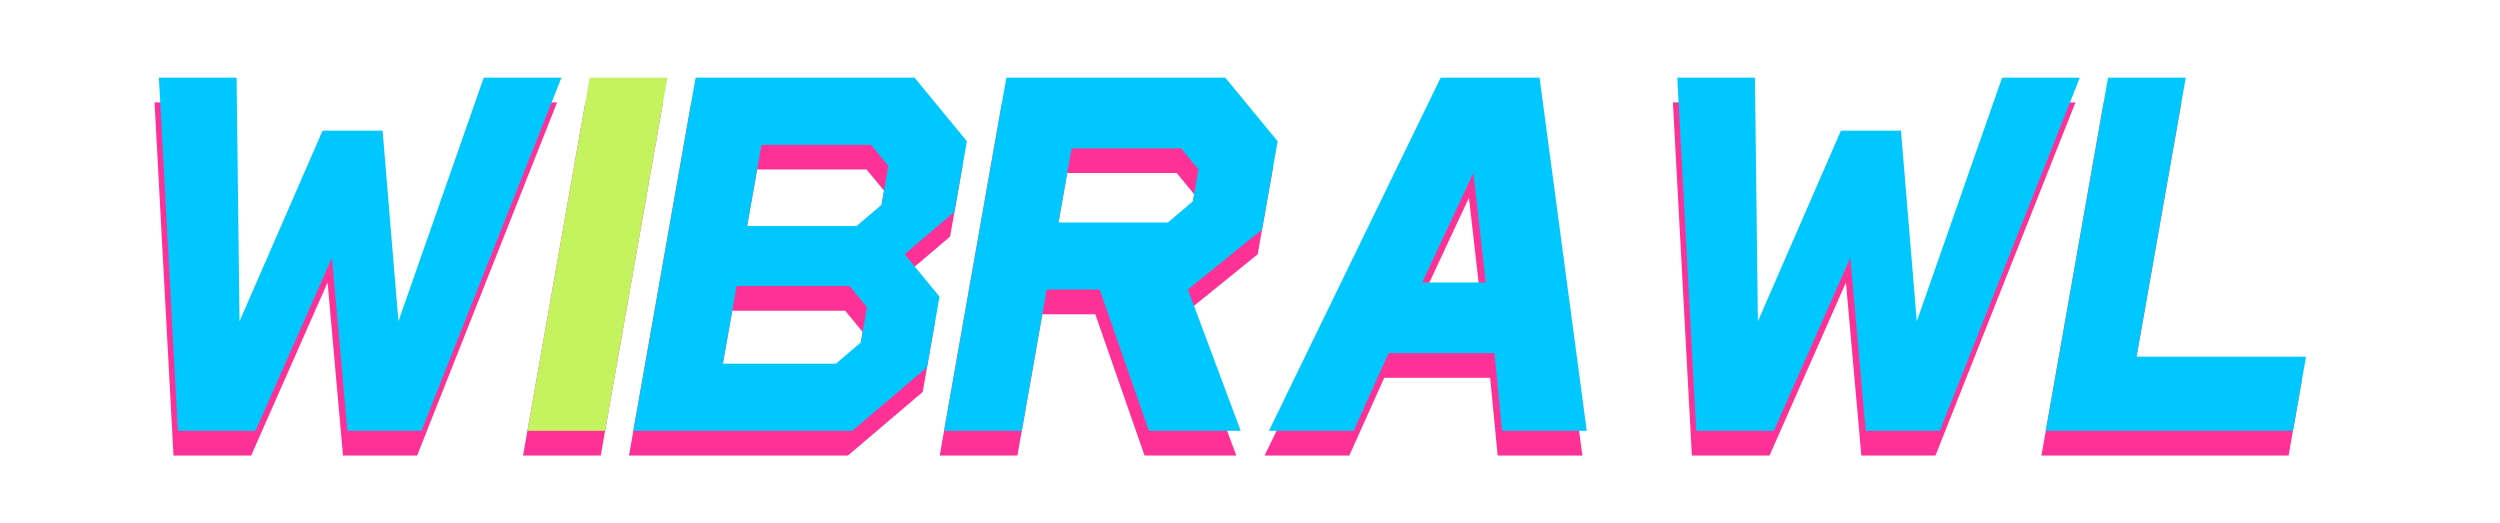
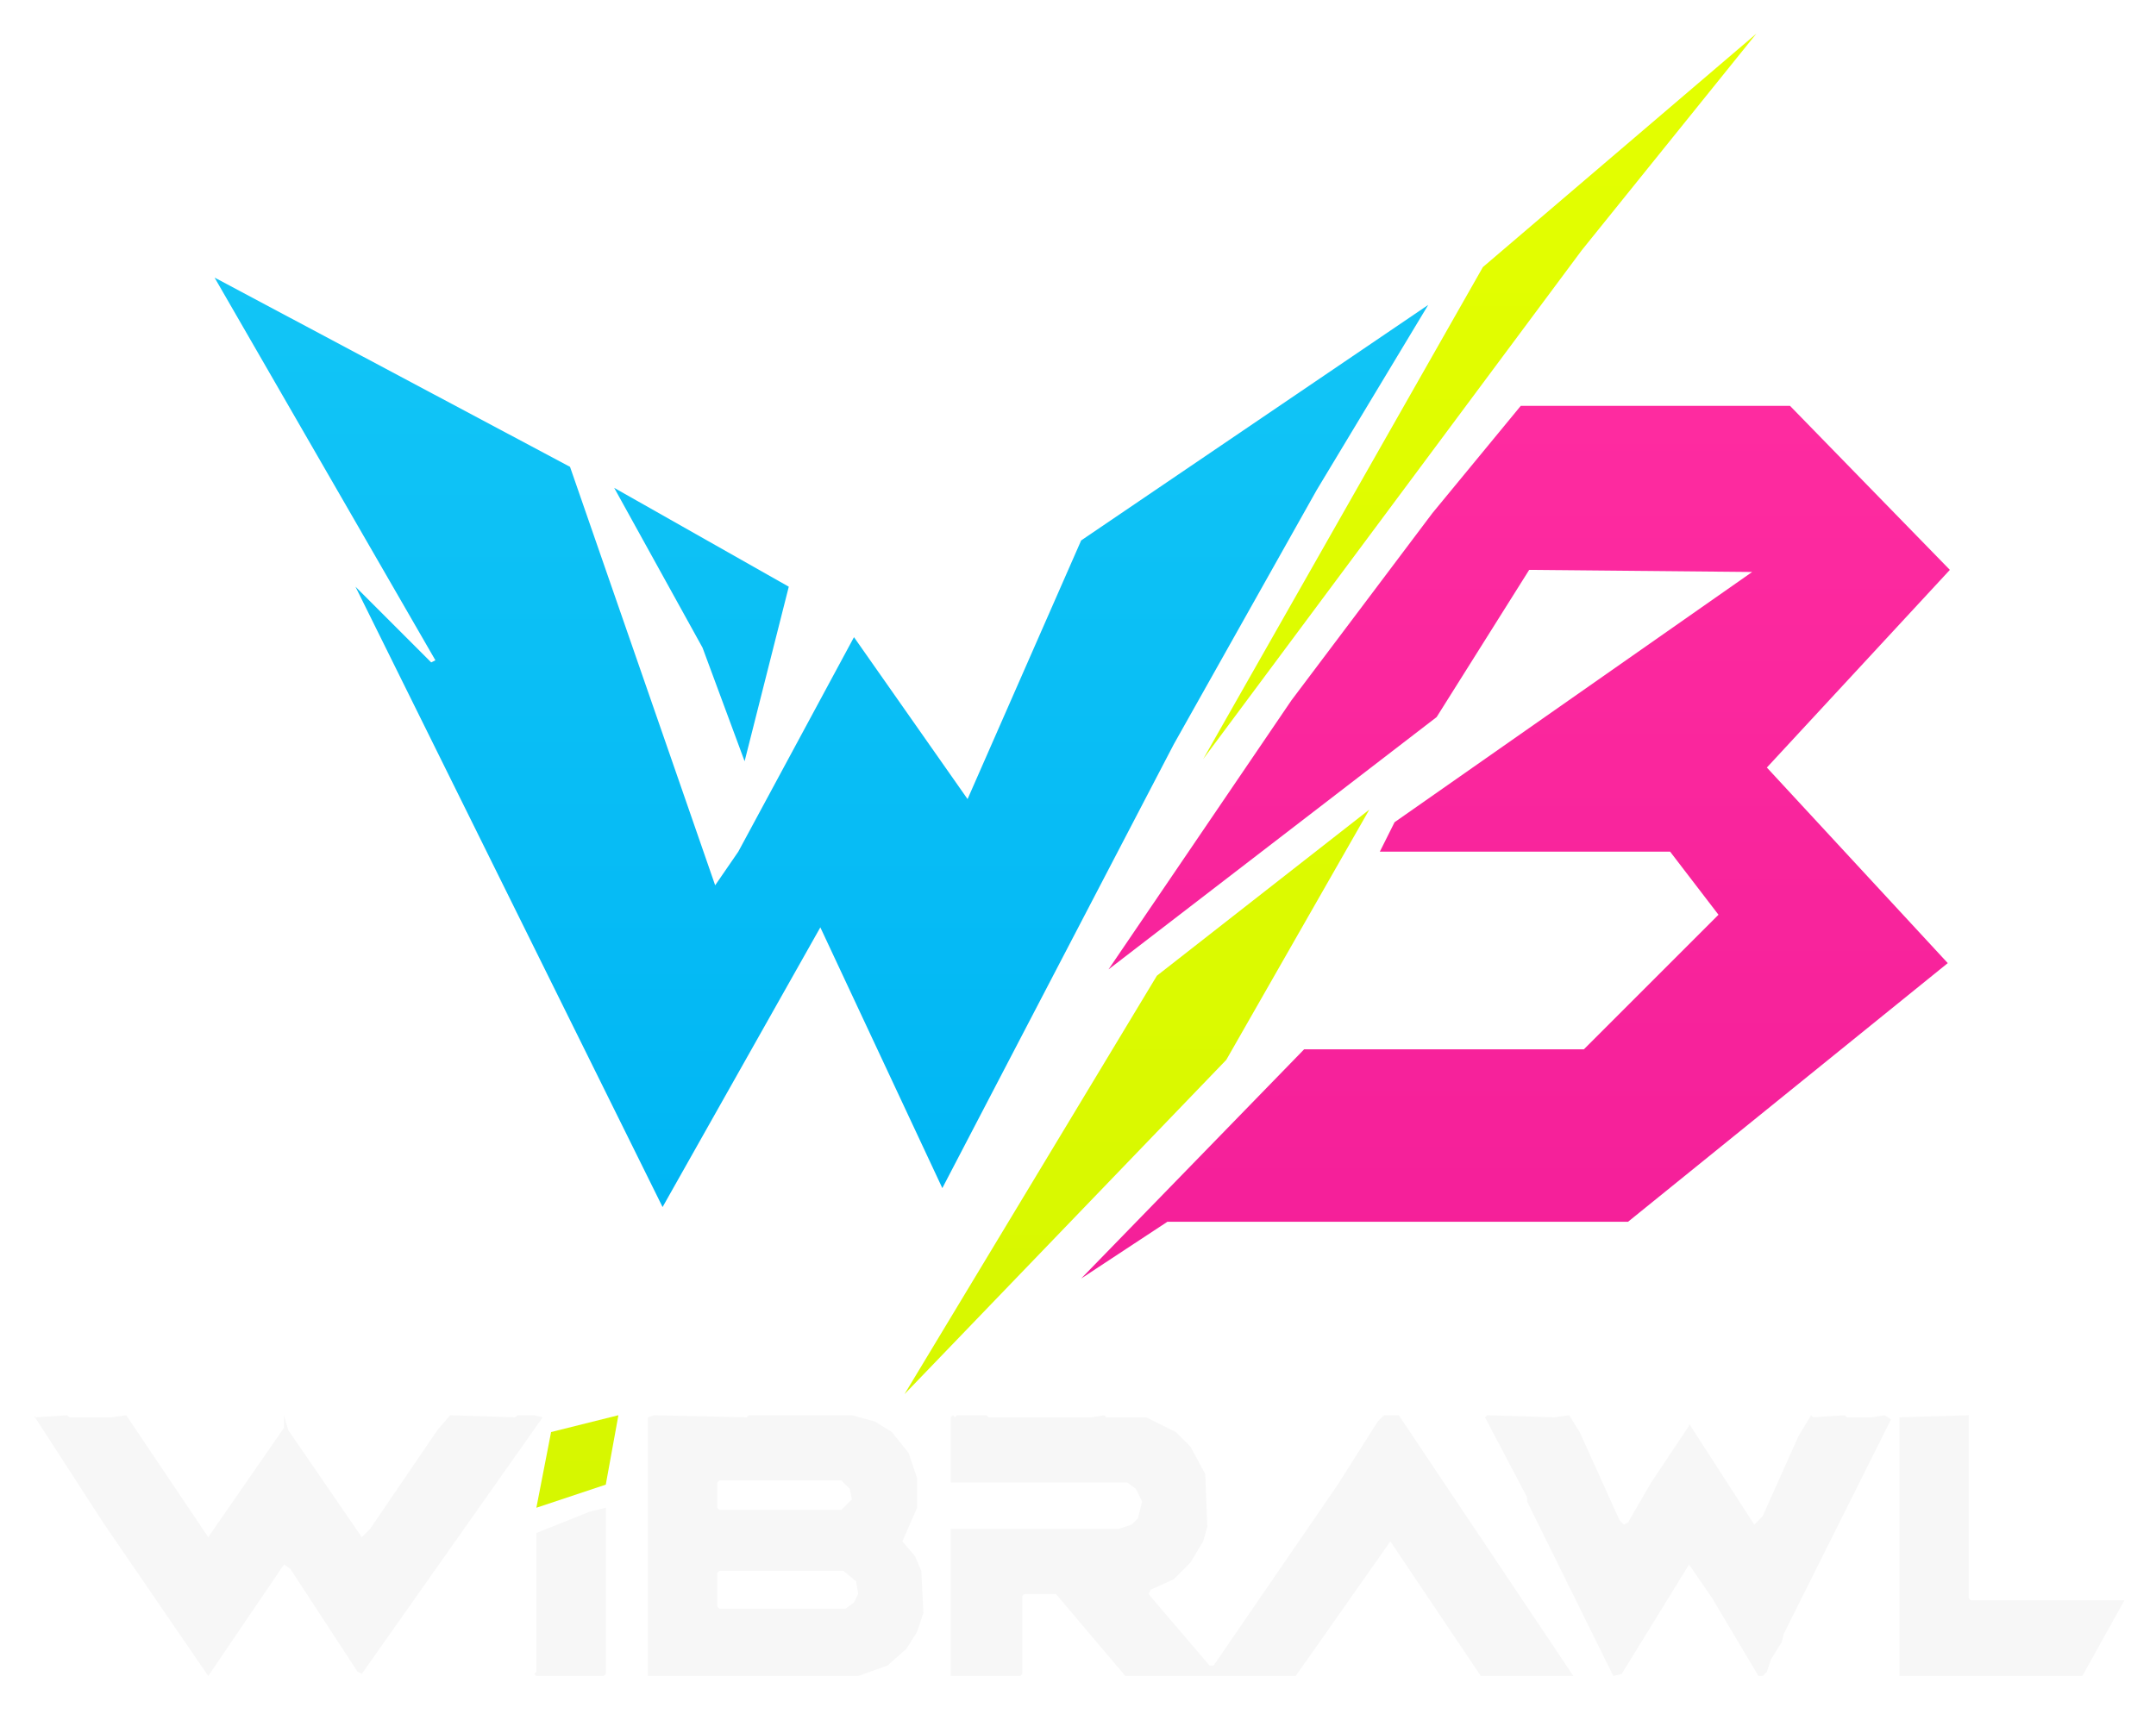
- <svg xmlns="http://www.w3.org/2000/svg" viewBox="0 0 708 148" role="img" aria-labelledby="logo-title logo-description">
-   <g transform="translate(45 22) skewX(-10)">
-     <g transform="translate(0 7)">
-       <path transform="translate(0 0)" fill="#FF3096" fill-rule="evenodd" d="M0 0H22L35 69L49 15H66L80 69L92 0H114L92 100H71L58 51L45 100H23Z" />
-       <path transform="translate(122 0)" fill="#FF3096" fill-rule="evenodd" d="M0 0H22V100H0Z" />
-       <path transform="translate(152 0)" fill="#FF3096" fill-rule="evenodd" d="M0 0H62L80 18V38L68 50L80 62V82L62 100H0ZM22 19V42H53L59 36V25L53 19ZM22 59V81H54L60 75V65L54 59Z" />
-       <path transform="translate(240 0)" fill="#FF3096" fill-rule="evenodd" d="M0 0H62L80 18V43L62 60L84 100H58L37 60H22V100H0ZM22 20V41H53L59 35V26L53 20Z" />
-       <path transform="translate(332 0)" fill="#FF3096" fill-rule="evenodd" d="M0 100L31 0H59L90 100H66L60 78H30L24 100ZM36 58H54L45 27Z" />
-       <path transform="translate(430 0)" fill="#FF3096" fill-rule="evenodd" d="M0 0H22L35 69L49 15H66L80 69L92 0H114L92 100H71L58 51L45 100H23Z" />
-       <path transform="translate(552 0)" fill="#FF3096" fill-rule="evenodd" d="M0 0H22V79H70V100H0Z" />
-     </g>
-     <path transform="translate(0 0)" fill="#00C8FF" fill-rule="evenodd" d="M0 0H22L35 69L49 15H66L80 69L92 0H114L92 100H71L58 51L45 100H23Z" />
-     <path transform="translate(122 0)" fill="#C3F35E" fill-rule="evenodd" d="M0 0H22V100H0Z" />
-     <path transform="translate(152 0)" fill="#00C8FF" fill-rule="evenodd" d="M0 0H62L80 18V38L68 50L80 62V82L62 100H0ZM22 19V42H53L59 36V25L53 19ZM22 59V81H54L60 75V65L54 59Z" />
-     <path transform="translate(240 0)" fill="#00C8FF" fill-rule="evenodd" d="M0 0H62L80 18V43L62 60L84 100H58L37 60H22V100H0ZM22 20V41H53L59 35V26L53 20Z" />
-     <path transform="translate(332 0)" fill="#00C8FF" fill-rule="evenodd" d="M0 100L31 0H59L90 100H66L60 78H30L24 100ZM36 58H54L45 27Z" />
-     <path transform="translate(430 0)" fill="#00C8FF" fill-rule="evenodd" d="M0 0H22L35 69L49 15H66L80 69L92 0H114L92 100H71L58 51L45 100H23Z" />
-     <path transform="translate(552 0)" fill="#00C8FF" fill-rule="evenodd" d="M0 0H22V79H70V100H0Z" />
+ <svg xmlns="http://www.w3.org/2000/svg" viewBox="115 190 1025 815" width="1025" height="815" role="img" aria-labelledby="logoTitle logoDesc">
+   <defs>
+     <linearGradient id="electricBlue" x1="0" y1="0" x2="0" y2="1" objectBoundingBox="true">
+       <stop offset="0" stop-color="#12C5F6" />
+       <stop offset="1" stop-color="#00B6F4" />
+     </linearGradient>
+     <linearGradient id="hotPink" x1="0" y1="0" x2="0" y2="1">
+       <stop offset="0" stop-color="#FE2BA0" />
+       <stop offset="1" stop-color="#F41F99" />
+     </linearGradient>
+     <linearGradient id="voltYellow" x1="0" y1="0" x2="0" y2="1">
+       <stop offset="0" stop-color="#E4FF00" />
+       <stop offset="1" stop-color="#D6F700" />
+     </linearGradient>
+   </defs>
+   <g id="WiBrawl-logo" shape-rendering="geometricPrecision">
+     <path id="blue-W" fill="url(#electricBlue)" fill-rule="evenodd" d="M217,322 L322,504 L320,505 L284,469 L430,764 L505,631 L563,755 L673,544 L741,423 L794,335 L629,447 L575,570 L521,493 L466,595 L455,611 L386,412 Z M407,422 L449,498 L469,552 L490,469 Z" />
+     <path id="pink-B" fill="url(#hotPink)" fill-rule="evenodd" d="M966,383 L838,383 L796,434 L729,523 L642,651 L798,531 L842,461 L948,462 L778,581 L771,595 L909,595 L932,625 L868,689 L735,689 L629,798 L670,771 L889,771 L1041,648 L955,555 L1042,461 Z" />
+     <path id="volt-strike" fill="url(#voltYellow)" fill-rule="evenodd" d="M766,575 L665,654 L545,853 L698,694 Z M950,206 L820,317 L687,551 L867,309 Z M409,863 L377,871 L370,907 L403,896 Z" />
+     <path id="white-wordmark" fill="#F7F7F7" fill-rule="evenodd" d="M567,864 L567,895 L651,895 L655,898 L658,904 L656,912 L653,915 L647,917 L567,917 L567,987 L600,987 L601,986 L601,949 L602,948 L617,948 L650,987 L731,987 L776,923 L819,987 L863,987 L780,863 L773,863 L770,866 L751,896 L692,982 L690,982 L661,948 L662,946 L673,941 L681,933 L687,923 L689,916 L688,891 L681,878 L674,871 L660,864 L641,864 L640,863 L634,864 L585,864 L584,863 L570,863 L569,864 L568,863 Z M423,864 L423,987 L523,987 L537,982 L546,974 L551,966 L554,957 L553,937 L550,930 L544,923 L551,907 L551,893 L547,881 L539,871 L531,866 L520,863 L471,863 L470,864 L426,863 Z M131,863 L164,914 L214,987 L250,934 L253,936 L285,985 L287,986 L373,864 L369,863 L361,863 L360,864 L329,863 L323,870 L291,917 L287,921 L252,870 L250,863 L250,869 L214,921 L175,863 L168,864 L148,864 L147,863 L132,864 Z M821,864 L841,902 L841,904 L882,987 L886,986 L918,934 L929,950 L951,987 L953,987 L955,985 L957,979 L962,971 L963,967 L1014,865 L1011,863 L1005,864 L993,864 L992,863 L977,864 L976,863 L970,873 L953,911 L949,915 L918,867 L918,863 L918,868 L900,895 L889,914 L887,915 L885,913 L866,871 L861,863 L854,864 L822,863 Z M1018,864 L1018,987 L1105,987 L1125,951 L1052,951 L1051,950 L1051,863 Z M403,907 L395,909 L370,919 L370,985 L369,986 L370,987 L402,987 L403,986 Z M456,938 L457,937 L516,937 L522,942 L523,948 L521,952 L517,955 L457,955 L456,954 Z M456,895 L457,894 L515,894 L519,898 L520,903 L515,908 L457,908 L456,907 Z" />
  </g>
</svg>
